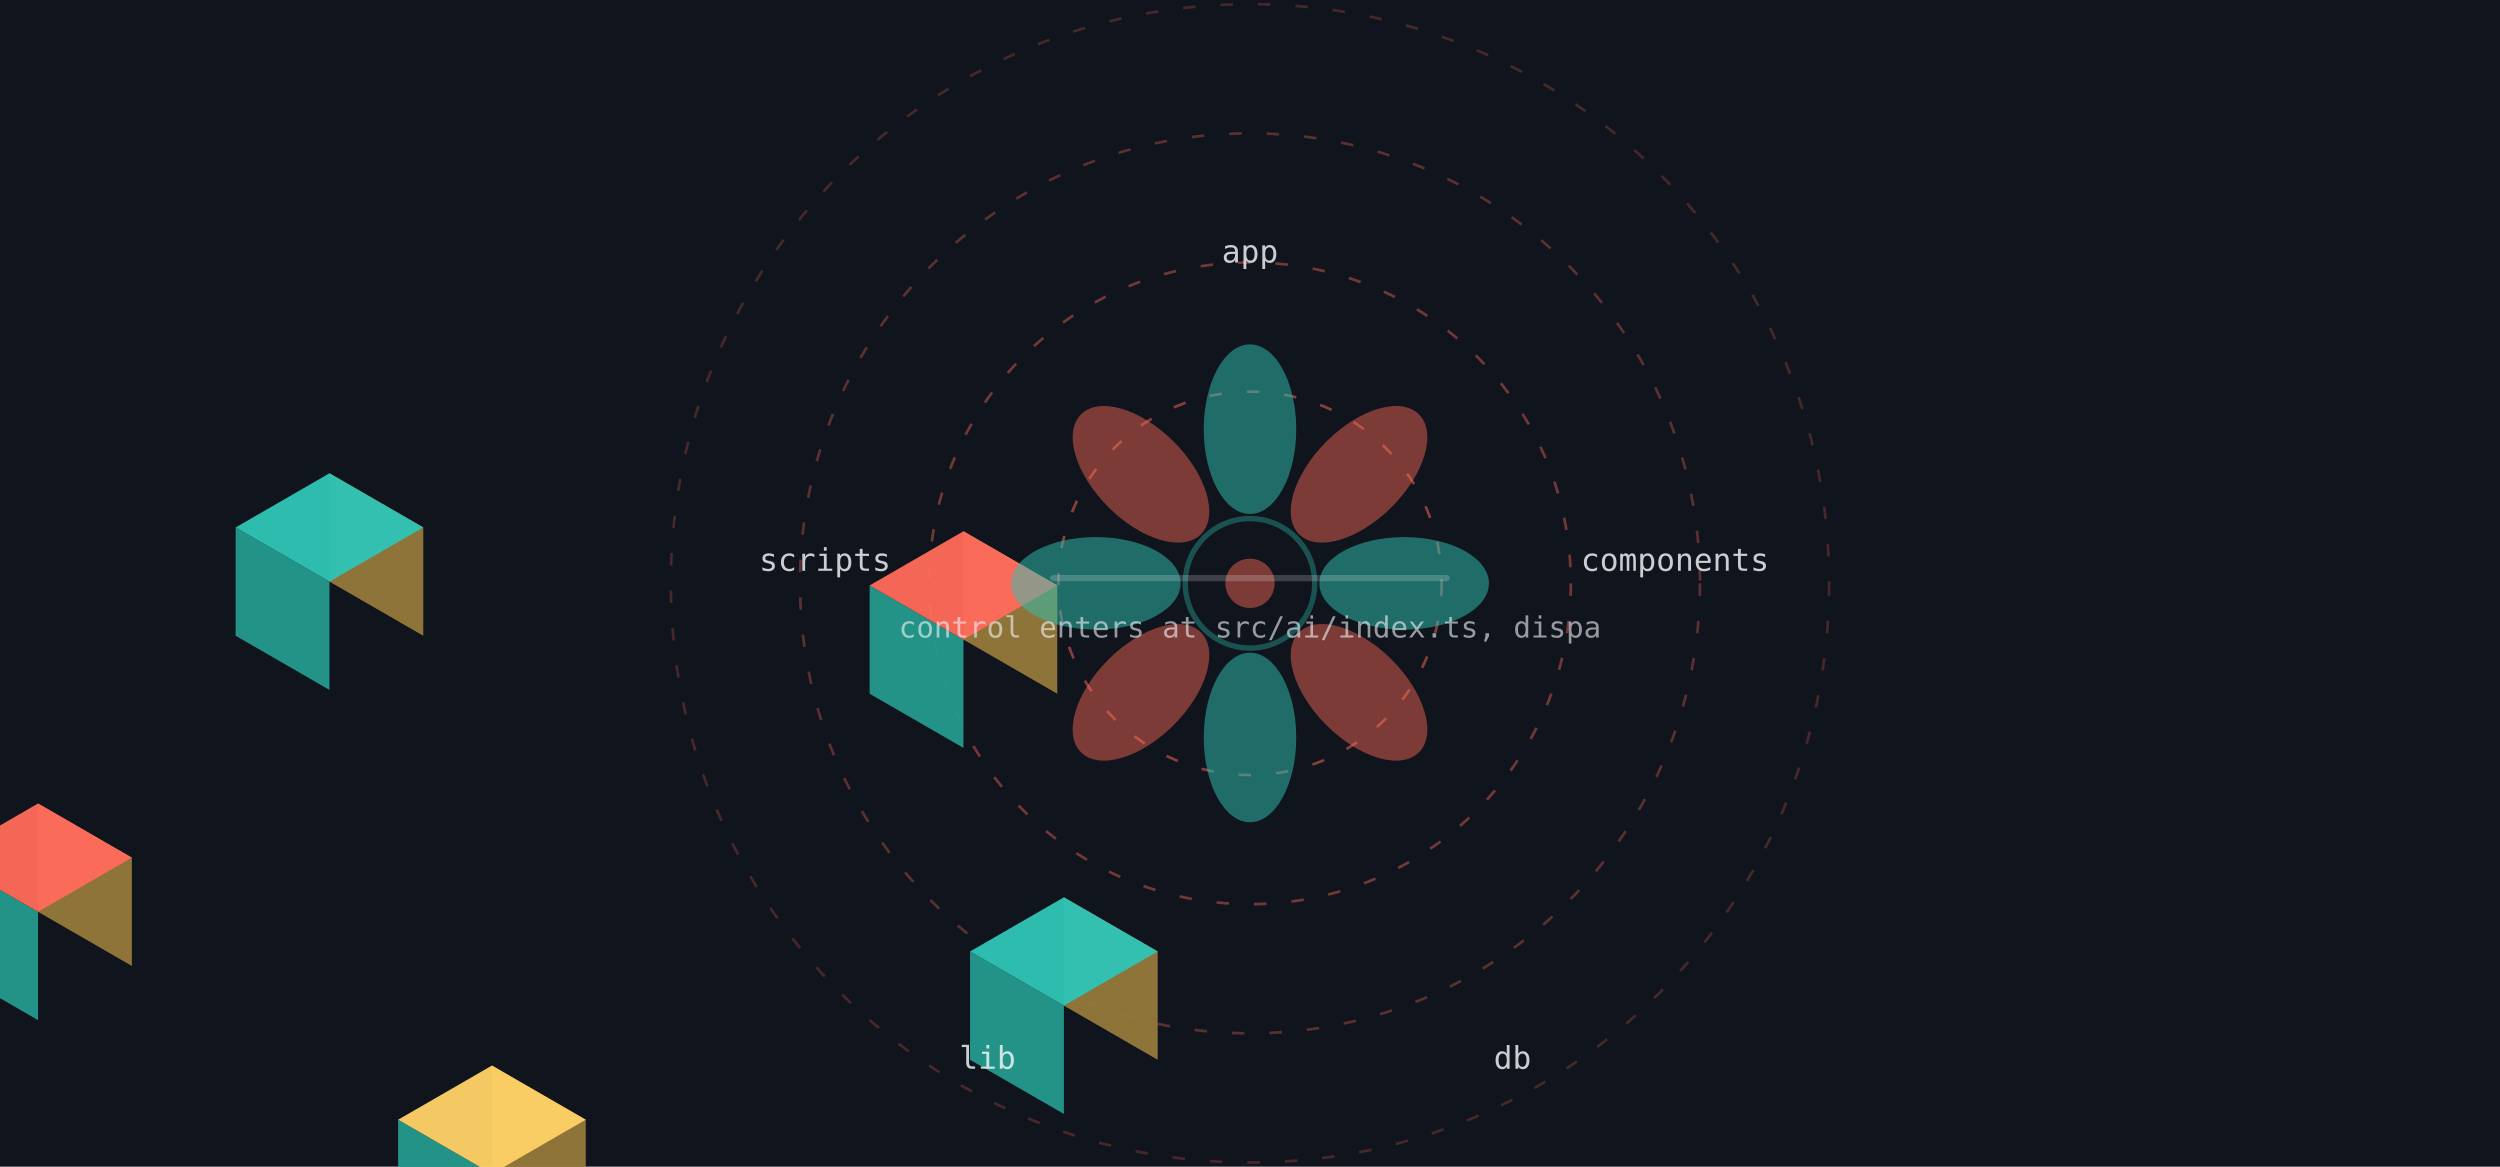
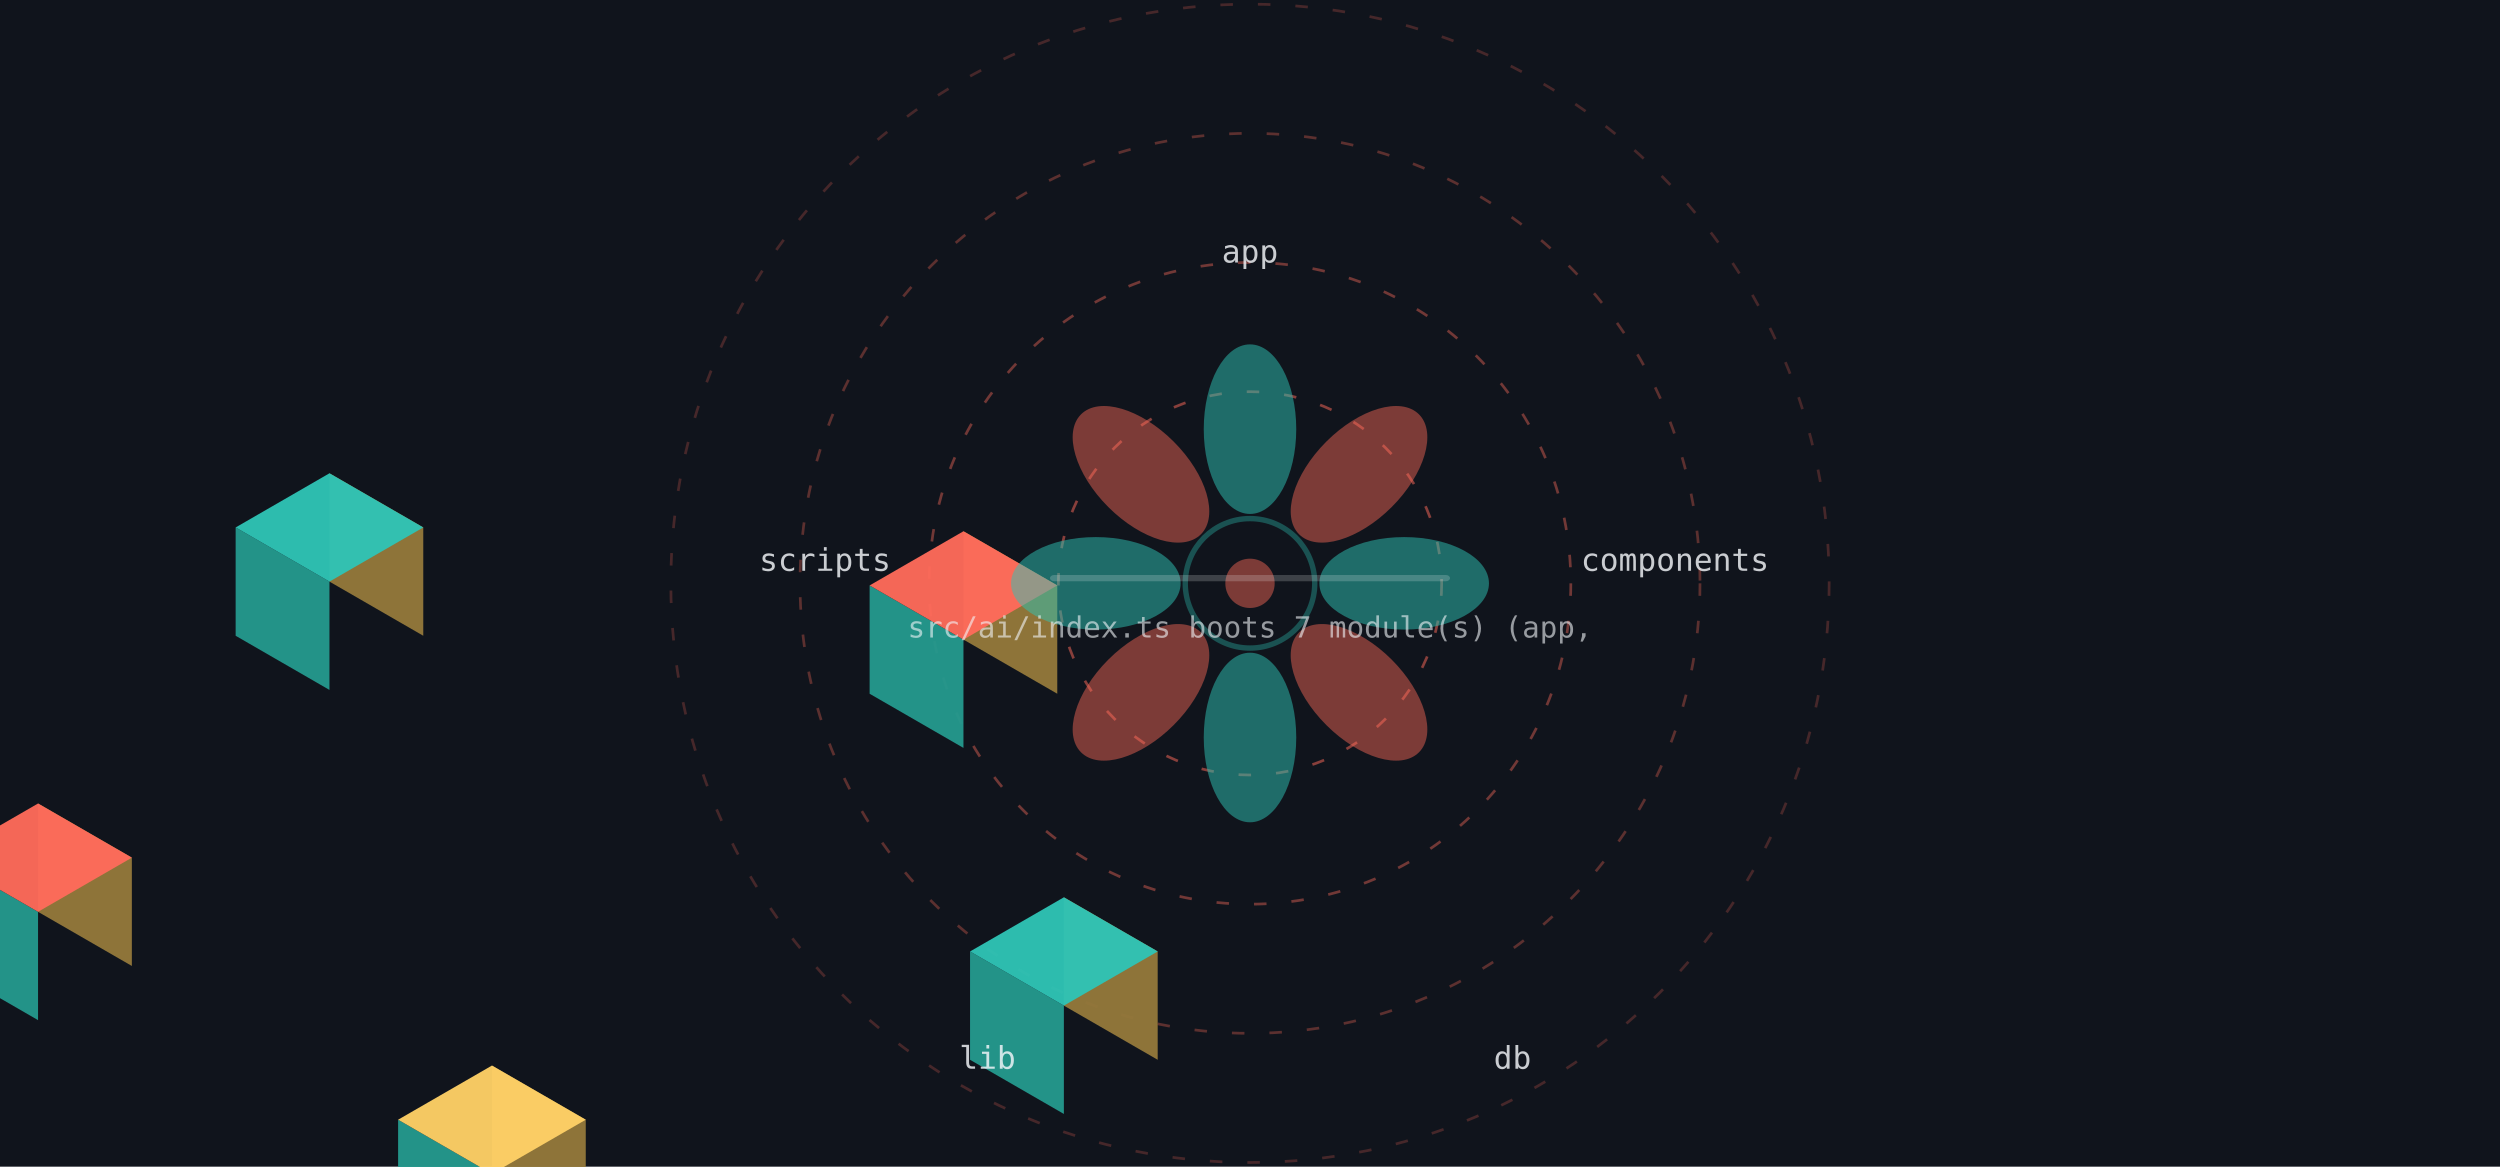
<svg xmlns="http://www.w3.org/2000/svg" viewBox="0 0 1200 560" width="1200" height="560" role="img" aria-label="deploylocal workflow">
  <rect width="1200" height="560" fill="#10141c" />
  <defs>
    <linearGradient id="gk" x1="0" y1="0" x2="1" y2="1">
      <stop offset="0%" stop-color="#ff6b5a" />
      <stop offset="100%" stop-color="#2ec4b6" />
    </linearGradient>
  </defs>
  <circle cx="600.00" cy="280.00" r="92.00" fill="none" stroke="rgba(255,107,90,0.500)" stroke-width="1.30" opacity="1.00" stroke-dasharray="6 12" />
  <circle cx="600.00" cy="280.00" r="154.00" fill="none" stroke="rgba(255,107,90,0.410)" stroke-width="1.30" opacity="1.00" stroke-dasharray="6 12" />
  <circle cx="600.00" cy="280.00" r="216.00" fill="none" stroke="rgba(255,107,90,0.320)" stroke-width="1.30" opacity="1.00" stroke-dasharray="6 12" />
  <circle cx="600.00" cy="280.00" r="278.00" fill="none" stroke="rgba(255,107,90,0.230)" stroke-width="1.30" opacity="1.00" stroke-dasharray="6 12" />
  <polygon points="462.46,307.00 507.49,333.00 507.49,281.00 462.46,255.00" fill="#94793b" opacity="0.95" />
  <polygon points="417.42,333.00 462.46,359.00 462.46,307.00 417.42,281.00" fill="#24998e" opacity="0.95" />
  <polygon points="462.46,255.00 507.49,281.00 462.46,307.00 417.42,281.00" fill="#ff6b5a" opacity="0.95" />
  <text x="600" y="126" font-family="ui-monospace,Menlo,monospace" font-size="15" fill="rgba(242,245,249,0.820)" text-anchor="middle">app</text>
  <polygon points="510.66,482.70 555.69,508.70 555.69,456.70 510.66,430.70" fill="#94793b" opacity="0.95" />
  <polygon points="465.62,508.70 510.66,534.70 510.66,482.70 465.62,456.70" fill="#24998e" opacity="0.95" />
  <polygon points="510.66,430.70 555.69,456.70 510.66,482.70 465.62,456.70" fill="#2ec4b6" opacity="0.95" />
  <text x="804" y="274" font-family="ui-monospace,Menlo,monospace" font-size="15" fill="rgba(242,245,249,0.820)" text-anchor="middle">components</text>
  <polygon points="236.13,563.46 281.16,589.46 281.16,537.46 236.13,511.46" fill="#94793b" opacity="0.95" />
  <polygon points="191.09,589.46 236.13,615.46 236.13,563.46 191.09,537.46" fill="#24998e" opacity="0.95" />
  <polygon points="236.13,511.46 281.16,537.46 236.13,563.46 191.09,537.46" fill="#ffd166" opacity="0.95" />
  <text x="726" y="513" font-family="ui-monospace,Menlo,monospace" font-size="15" fill="rgba(242,245,249,0.820)" text-anchor="middle">db</text>
  <polygon points="18.26,437.67 63.29,463.67 63.29,411.67 18.26,385.67" fill="#94793b" opacity="0.95" />
  <polygon points="-26.77,463.67 18.26,489.67 18.26,437.67 -26.77,411.67" fill="#24998e" opacity="0.95" />
  <polygon points="18.26,385.67 63.29,411.67 18.26,437.67 -26.77,411.67" fill="#ff6b5a" opacity="0.95" />
  <text x="474" y="513" font-family="ui-monospace,Menlo,monospace" font-size="15" fill="rgba(242,245,249,0.820)" text-anchor="middle">lib</text>
  <polygon points="158.14,279.17 203.17,305.17 203.17,253.17 158.14,227.17" fill="#94793b" opacity="0.95" />
  <polygon points="113.11,305.17 158.14,331.17 158.14,279.17 113.11,253.17" fill="#24998e" opacity="0.95" />
  <polygon points="158.14,227.17 203.17,253.17 158.14,279.17 113.11,253.17" fill="#2ec4b6" opacity="0.95" />
  <text x="396" y="274" font-family="ui-monospace,Menlo,monospace" font-size="15" fill="rgba(242,245,249,0.820)" text-anchor="middle">scripts</text>
  <ellipse cx="600.00" cy="206.00" rx="22.20" ry="40.70" fill="rgba(46,196,182,0.500)" opacity="1.00" transform="rotate(0.0 600.00 206.00)" />
  <ellipse cx="652.33" cy="227.67" rx="22.20" ry="40.70" fill="rgba(255,107,90,0.450)" opacity="1.00" transform="rotate(45.0 652.33 227.67)" />
  <ellipse cx="674.00" cy="280.00" rx="22.20" ry="40.70" fill="rgba(46,196,182,0.500)" opacity="1.00" transform="rotate(90.0 674.00 280.00)" />
  <ellipse cx="652.33" cy="332.33" rx="22.20" ry="40.70" fill="rgba(255,107,90,0.450)" opacity="1.00" transform="rotate(135.0 652.33 332.33)" />
  <ellipse cx="600.00" cy="354.00" rx="22.20" ry="40.70" fill="rgba(46,196,182,0.500)" opacity="1.00" transform="rotate(180.0 600.00 354.00)" />
  <ellipse cx="547.67" cy="332.33" rx="22.20" ry="40.70" fill="rgba(255,107,90,0.450)" opacity="1.00" transform="rotate(225.0 547.67 332.33)" />
  <ellipse cx="526.00" cy="280.00" rx="22.20" ry="40.70" fill="rgba(46,196,182,0.500)" opacity="1.00" transform="rotate(270.0 526.00 280.00)" />
  <ellipse cx="547.67" cy="227.67" rx="22.20" ry="40.70" fill="rgba(255,107,90,0.450)" opacity="1.00" transform="rotate(315.0 547.67 227.67)" />
  <circle cx="600.00" cy="280.00" r="31.08" fill="none" stroke="rgba(46,196,182,0.500)" stroke-width="2.59" opacity="0.70" />
  <circle cx="600.00" cy="280.00" r="11.84" fill="rgba(255,107,90,0.450)" opacity="1.00" />
  <rect x="504.00" y="276.00" width="192.00" height="3.00" rx="2.00" fill="rgba(242,245,249,0.200)" opacity="1.00" />
-   <text x="600" y="306" font-family="ui-monospace,Menlo,monospace" font-size="14" fill="rgba(242,245,249,0.600)" text-anchor="middle">control enters at src/ai/index.ts, dispa</text>
+   <text x="600" y="306" font-family="ui-monospace,Menlo,monospace" font-size="14" fill="rgba(242,245,249,0.600)" text-anchor="middle">src/ai/index.ts boots 7 module(s) (app, </text>
</svg>
